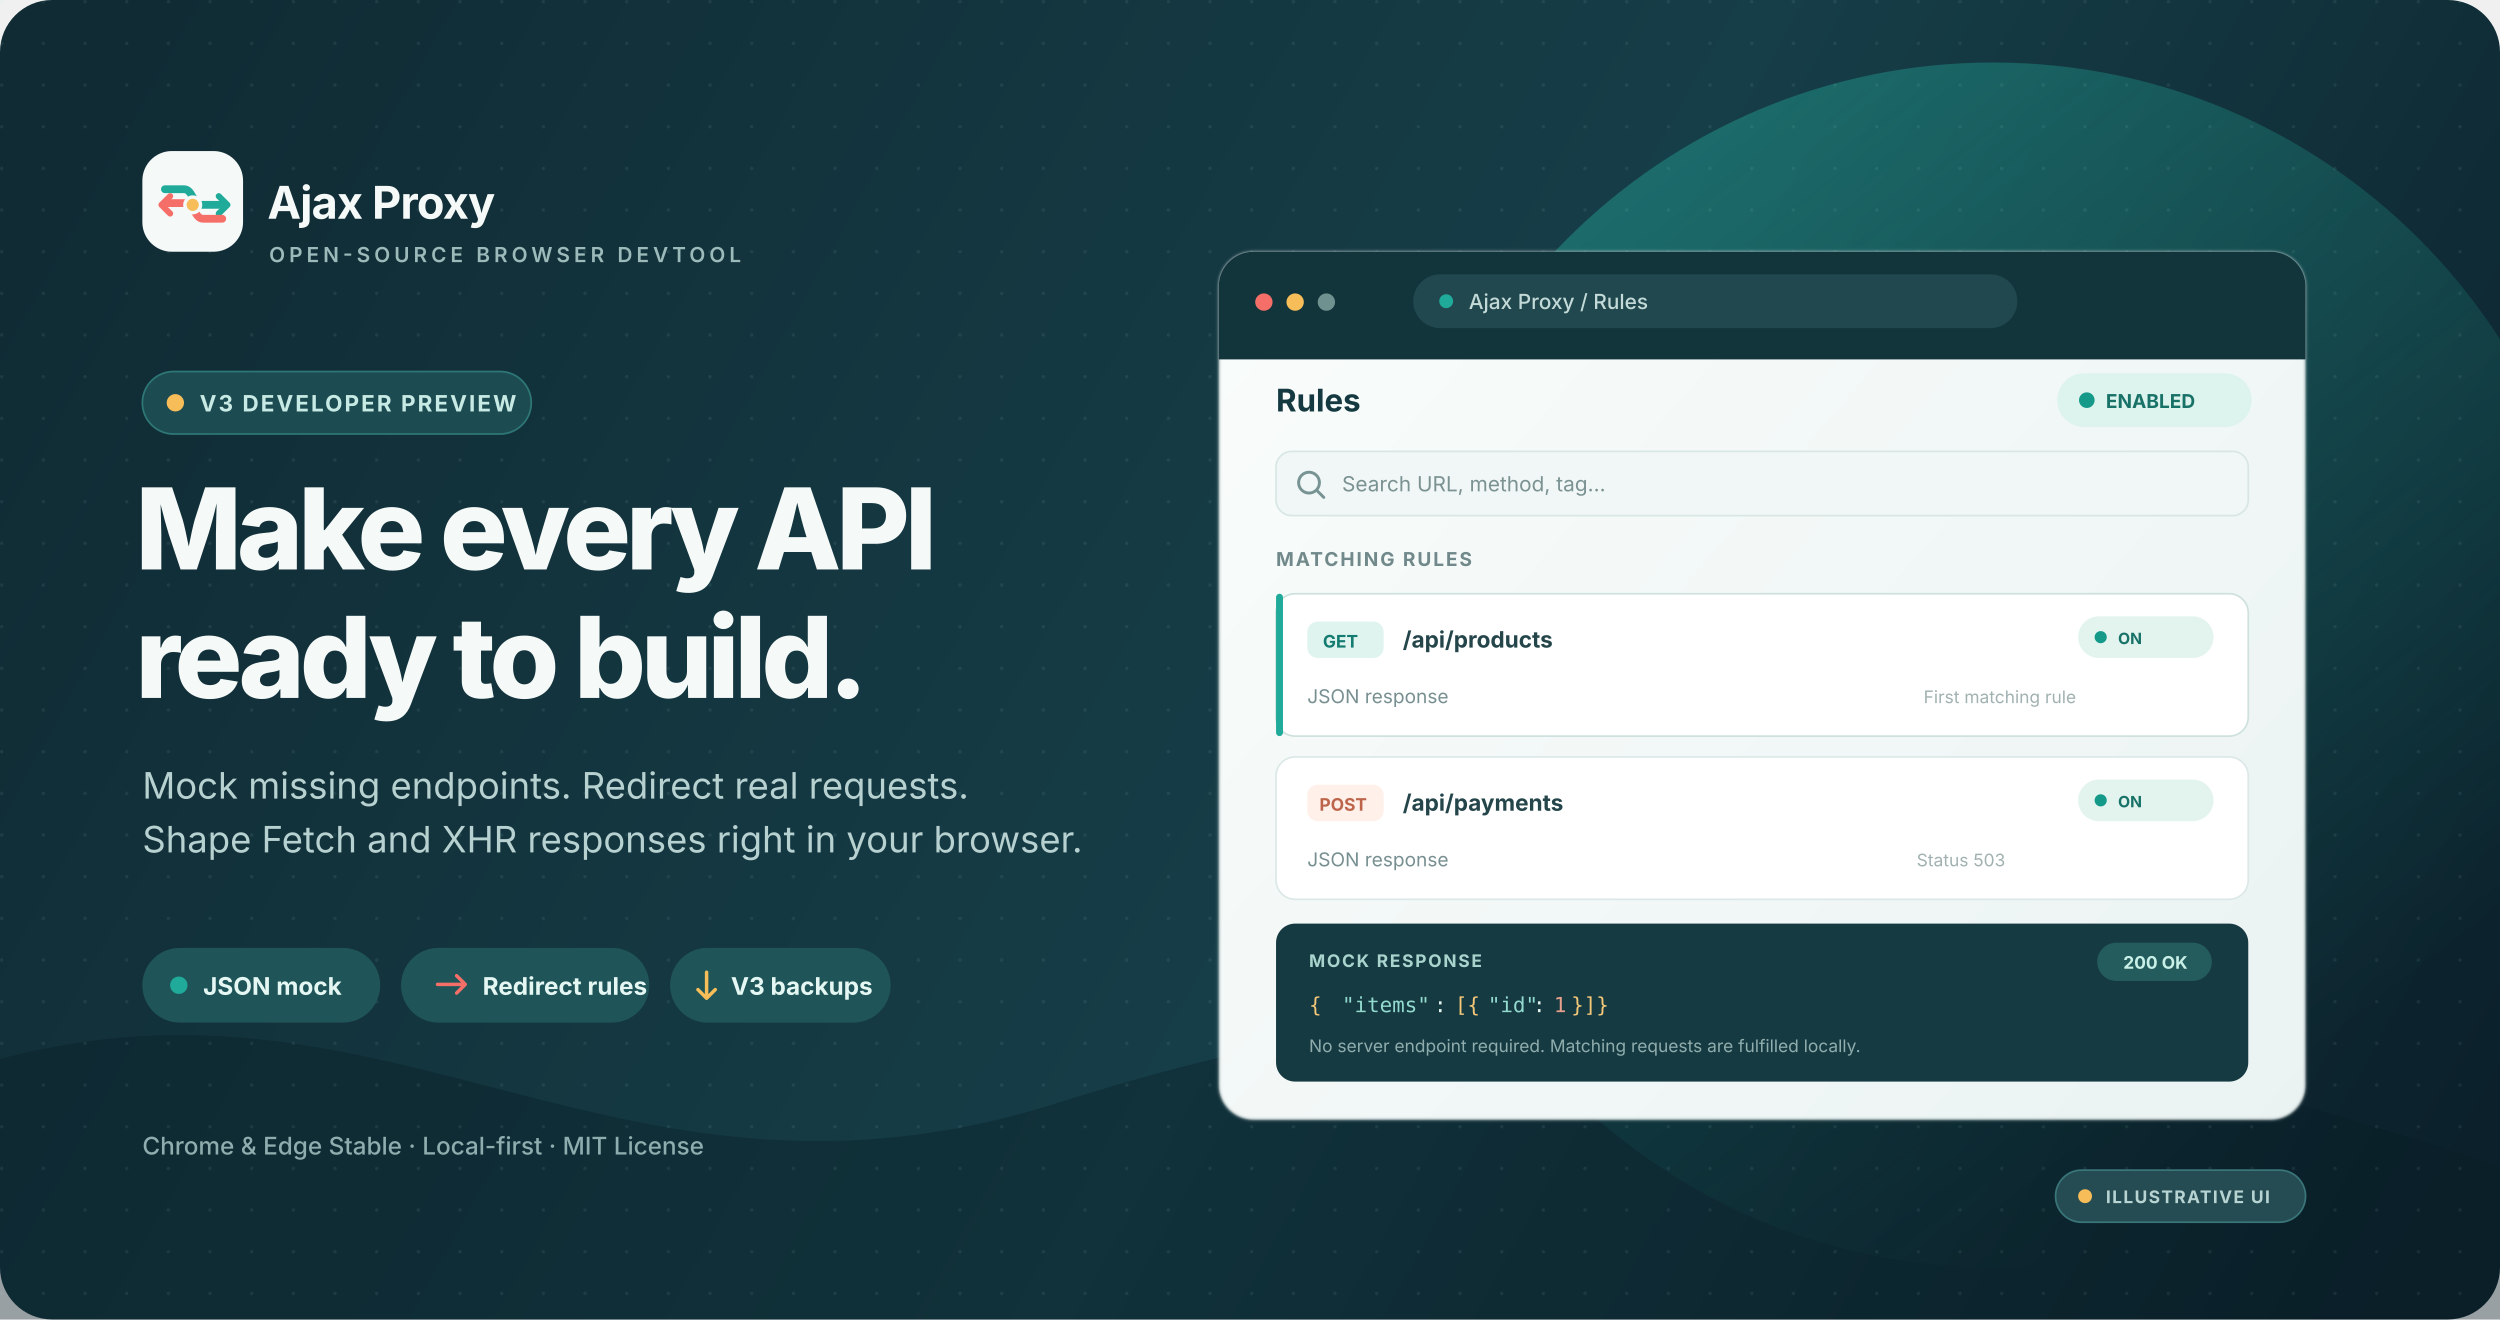
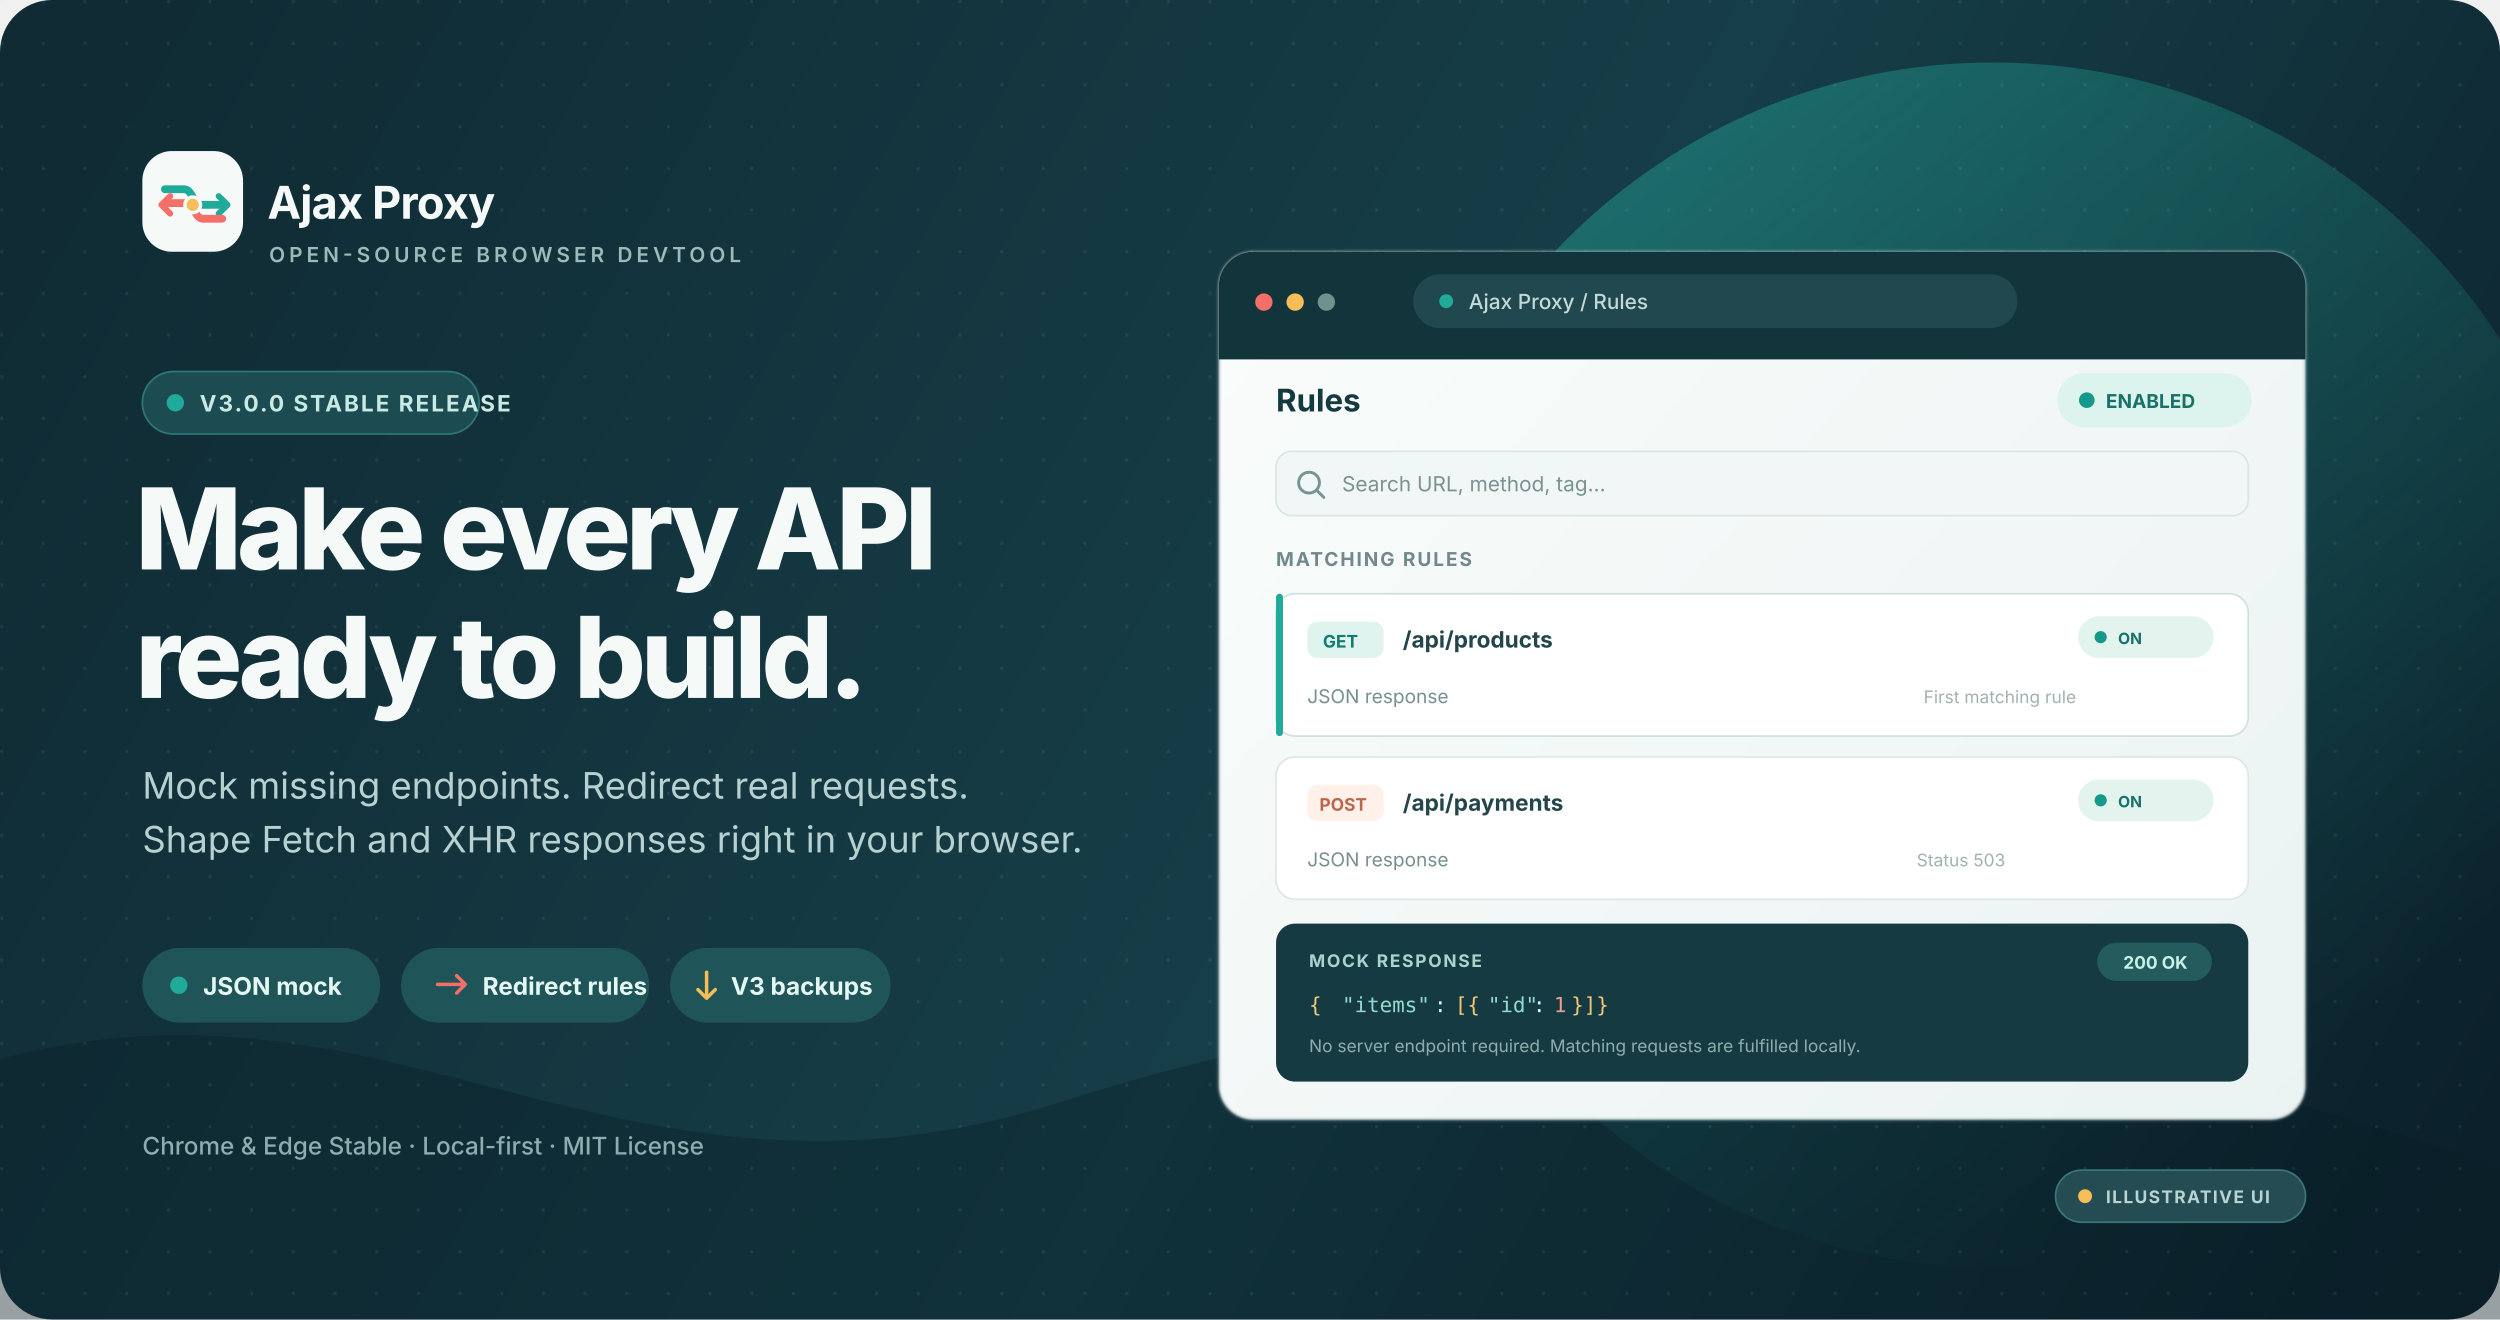
<svg xmlns="http://www.w3.org/2000/svg" width="1440" height="760" viewBox="0 0 1440 760" fill="none">
  <defs>
    <linearGradient id="background" x1="70" y1="38" x2="1370" y2="760" gradientUnits="userSpaceOnUse">
      <stop stop-color="#102B34" />
      <stop offset=".55" stop-color="#163E48" />
      <stop offset="1" stop-color="#0B202A" />
    </linearGradient>
    <linearGradient id="glow" x1="895" y1="122" x2="1292" y2="640" gradientUnits="userSpaceOnUse">
      <stop stop-color="#25B6A4" stop-opacity=".38" />
      <stop offset="1" stop-color="#25B6A4" stop-opacity="0" />
    </linearGradient>
    <linearGradient id="panel" x1="727" y1="137" x2="1338" y2="668" gradientUnits="userSpaceOnUse">
      <stop stop-color="#F9FCFB" />
      <stop offset="1" stop-color="#EAF3F2" />
    </linearGradient>
    <filter id="shadow" x="650" y="100" width="760" height="640" color-interpolation-filters="sRGB" filterUnits="userSpaceOnUse">
      <feFlood flood-opacity="0" result="backgroundFix" />
      <feGaussianBlur in="backgroundFix" stdDeviation="24" />
      <feComposite in2="SourceAlpha" operator="in" result="shadow" />
      <feOffset dy="22" />
      <feGaussianBlur stdDeviation="22" />
      <feColorMatrix values="0 0 0 0 0.01 0 0 0 0 0.08 0 0 0 0 0.1 0 0 0 .38 0" />
      <feBlend in2="SourceGraphic" result="shape" />
      <feGaussianBlur stdDeviation="1" />
    </filter>
    <pattern id="dots" width="24" height="24" patternUnits="userSpaceOnUse">
      <circle cx="1" cy="1" r="1" fill="#B4E8DF" fill-opacity=".18" />
    </pattern>
  </defs>
  <rect width="1440" height="760" rx="30" fill="url(#background)" />
  <circle cx="1148" cy="383" r="347" fill="url(#glow)" />
  <path d="M0 610C228 549 359 715 610 635s484-79 830 37v88H0v-150Z" fill="#0A1D25" fill-opacity=".38" />
  <path d="M0 0h1440v760H0z" fill="url(#dots)" fill-opacity=".45" />
  <g transform="translate(82 87)">
    <rect width="58" height="58" rx="17" fill="#F5F9F8" />
    <path d="M13 22h11c5 0 5 9 10 9h13" stroke="#20AA9A" stroke-linecap="round" stroke-width="4.5" />
    <path d="m44 26 5 5-5 5" stroke="#20AA9A" stroke-linecap="round" stroke-linejoin="round" stroke-width="3.5" />
    <path d="M46 39H35c-5 0-5-9-10-9H13" stroke="#F56F68" stroke-linecap="round" stroke-width="4.5" />
    <path d="m16 26-5 5 5 5" stroke="#F56F68" stroke-linecap="round" stroke-linejoin="round" stroke-width="3.5" />
    <circle cx="29" cy="31" r="4.5" fill="#F6BD58" stroke="#F5F9F8" stroke-width="2" />
  </g>
  <text x="154" y="126" fill="#F5F9F8" font-family="Inter, -apple-system, BlinkMacSystemFont, 'Segoe UI', sans-serif" font-size="26" font-weight="700" letter-spacing="-.5">Ajax Proxy</text>
  <text x="155" y="151" fill="#9BBAB9" font-family="Inter, -apple-system, BlinkMacSystemFont, 'Segoe UI', sans-serif" font-size="12" font-weight="600" letter-spacing="2.3">OPEN-SOURCE BROWSER DEVTOOL</text>
  <g font-family="Inter, -apple-system, BlinkMacSystemFont, 'Segoe UI', sans-serif">
-     <rect x="82" y="214" width="224" height="36" rx="18" fill="#1C4B52" stroke="#2E7777" />
-     <circle cx="101" cy="232" r="5" fill="#F6BD58" />
-     <text x="115" y="237" fill="#C8EAE4" font-size="13" font-weight="650" letter-spacing="1.15">V3 DEVELOPER PREVIEW</text>
+     <rect x="82" y="214" width="194" height="36" rx="18" fill="#1C4B52" stroke="#2E7777" />
+     <circle cx="101" cy="232" r="5" fill="#20AA9A" />
+     <text x="115" y="237" fill="#C8EAE4" font-size="13" font-weight="650" letter-spacing="1.15">V3.0.0 STABLE RELEASE</text>
    <text x="78" y="328" fill="#F5F9F8" font-size="65" font-weight="760" letter-spacing="-2.9">Make every API</text>
    <text x="78" y="402" fill="#F5F9F8" font-size="65" font-weight="760" letter-spacing="-2.9">ready to build.</text>
    <text x="82" y="460" fill="#B7D0D0" font-size="21" font-weight="420">Mock missing endpoints. Redirect real requests.</text>
    <text x="82" y="491" fill="#B7D0D0" font-size="21" font-weight="420">Shape Fetch and XHR responses right in your browser.</text>
    <g font-size="14" font-weight="650">
      <rect x="82" y="546" width="137" height="43" rx="21.5" fill="#1F5559" />
      <circle cx="103" cy="567.5" r="5" fill="#20AA9A" />
      <text x="117" y="573" fill="#E5F7F3">JSON mock</text>
      <rect x="231" y="546" width="143" height="43" rx="21.5" fill="#1F5559" />
      <path d="M252 567h16m0 0-5-5m5 5-5 5" stroke="#F56F68" stroke-linecap="round" stroke-linejoin="round" stroke-width="2" />
      <text x="278" y="573" fill="#E5F7F3">Redirect rules</text>
      <rect x="386" y="546" width="127" height="43" rx="21.5" fill="#1F5559" />
      <path d="M407 560v15m-5-5 5 5 5-5" stroke="#F6BD58" stroke-linecap="round" stroke-linejoin="round" stroke-width="2" />
      <text x="421" y="573" fill="#E5F7F3">V3 backups</text>
    </g>
    <text x="82" y="665" fill="#8EADAE" font-size="14" font-weight="520">Chrome &amp; Edge Stable  ·  Local-first  ·  MIT License</text>
  </g>
  <g filter="url(#shadow)">
    <rect x="702" y="145" width="626" height="500" rx="20" fill="url(#panel)" />
  </g>
  <path d="M722 145h586a20 20 0 0 1 20 20v42H702v-42a20 20 0 0 1 20-20Z" fill="#12343B" />
  <circle cx="728" cy="174" r="5" fill="#F56F68" />
  <circle cx="746" cy="174" r="5" fill="#F6BD58" />
  <circle cx="764" cy="174" r="5" fill="#6F9291" />
  <rect x="814" y="158" width="348" height="31" rx="15.5" fill="#21484E" />
  <circle cx="833" cy="173.5" r="4" fill="#20AA9A" />
  <text x="846" y="178" fill="#C3DAD8" font-family="Inter, -apple-system, BlinkMacSystemFont, 'Segoe UI', sans-serif" font-size="12" font-weight="500">Ajax Proxy  /  Rules</text>
  <g font-family="Inter, -apple-system, BlinkMacSystemFont, 'Segoe UI', sans-serif">
    <text x="735" y="237" fill="#153940" font-size="18" font-weight="750">Rules</text>
    <rect x="1185" y="215" width="112" height="31" rx="15.5" fill="#DDF3EE" />
    <circle cx="1202" cy="230.5" r="4.5" fill="#159989" />
    <text x="1213" y="235" fill="#187267" font-size="11" font-weight="700">ENABLED</text>
    <rect x="735" y="260" width="560" height="37" rx="9" fill="#F1F7F6" stroke="#D8E7E5" />
    <circle cx="754" cy="278" r="6" fill="none" stroke="#779394" stroke-width="1.7" />
    <path d="m758.5 282.5 4 4" stroke="#779394" stroke-linecap="round" stroke-width="1.7" />
    <text x="773" y="283" fill="#7B9292" font-size="12">Search URL, method, tag…</text>
    <text x="735" y="326" fill="#71898A" font-size="11" font-weight="700" letter-spacing="1.1">MATCHING RULES</text>
    <rect x="735" y="342" width="560" height="82" rx="11" fill="#FFFFFF" stroke="#CEE1DE" />
    <rect x="735" y="342" width="4" height="82" rx="2" fill="#20AA9A" />
    <rect x="753" y="358" width="44" height="21" rx="6" fill="#DFF4EF" />
    <text x="762" y="373" fill="#147B70" font-size="10" font-weight="750">GET</text>
    <text x="808" y="373" fill="#24454A" font-size="13" font-weight="650">/api/products</text>
    <rect x="1197" y="355" width="78" height="24" rx="12" fill="#E3F4EF" />
    <circle cx="1210" cy="367" r="3.5" fill="#159989" />
    <text x="1220" y="371" fill="#187267" font-size="9" font-weight="750">ON</text>
    <text x="753" y="405" fill="#778F90" font-size="11">JSON response</text>
    <text x="1108" y="405" fill="#A1B1B1" font-size="10">First matching rule</text>
    <rect x="735" y="436" width="560" height="82" rx="11" fill="#FFFFFF" stroke="#DCE8E7" />
    <rect x="753" y="452" width="44" height="21" rx="6" fill="#FFF0E9" />
    <text x="760" y="467" fill="#BD654B" font-size="10" font-weight="750">POST</text>
    <text x="808" y="467" fill="#24454A" font-size="13" font-weight="650">/api/payments</text>
    <rect x="1197" y="449" width="78" height="24" rx="12" fill="#E3F4EF" />
    <circle cx="1210" cy="461" r="3.5" fill="#159989" />
    <text x="1220" y="465" fill="#187267" font-size="9" font-weight="750">ON</text>
    <text x="753" y="499" fill="#778F90" font-size="11">JSON response</text>
    <text x="1104" y="499" fill="#A1B1B1" font-size="10">Status 503</text>
    <rect x="735" y="532" width="560" height="91" rx="11" fill="#163A42" />
    <text x="754" y="557" fill="#A9D4CE" font-size="10" font-weight="700" letter-spacing="1">MOCK RESPONSE</text>
    <rect x="1208" y="543" width="66" height="22" rx="11" fill="#245C5D" />
    <text x="1223" y="558" fill="#C8F0E7" font-size="10" font-weight="700">200 OK</text>
    <text x="754" y="583" fill="#F4C779" font-size="12" font-family="'SFMono-Regular', Consolas, monospace">{</text>
    <text x="773" y="583" fill="#93DBCE" font-size="12" font-family="'SFMono-Regular', Consolas, monospace">"items"</text>
    <text x="826" y="583" fill="#E5F1EE" font-size="12" font-family="'SFMono-Regular', Consolas, monospace">:</text>
    <text x="838" y="583" fill="#F4C779" font-size="12" font-family="'SFMono-Regular', Consolas, monospace">[{</text>
    <text x="857" y="583" fill="#93DBCE" font-size="12" font-family="'SFMono-Regular', Consolas, monospace">"id"</text>
    <text x="883" y="583" fill="#E5F1EE" font-size="12" font-family="'SFMono-Regular', Consolas, monospace">:</text>
    <text x="895" y="583" fill="#E7A18C" font-size="12" font-family="'SFMono-Regular', Consolas, monospace">1</text>
    <text x="905" y="583" fill="#F4C779" font-size="12" font-family="'SFMono-Regular', Consolas, monospace">}]}</text>
    <text x="754" y="606" fill="#8FADAD" font-size="10">No server endpoint required. Matching requests are fulfilled locally.</text>
  </g>
  <g transform="translate(1184 674)">
    <rect width="144" height="30" rx="15" fill="#244C52" stroke="#397579" />
    <circle cx="17" cy="15" r="4" fill="#F6BD58" />
    <text x="29" y="19" fill="#B8D4D2" font-family="Inter, -apple-system, BlinkMacSystemFont, 'Segoe UI', sans-serif" font-size="10" font-weight="650" letter-spacing=".8">ILLUSTRATIVE UI</text>
  </g>
</svg>
